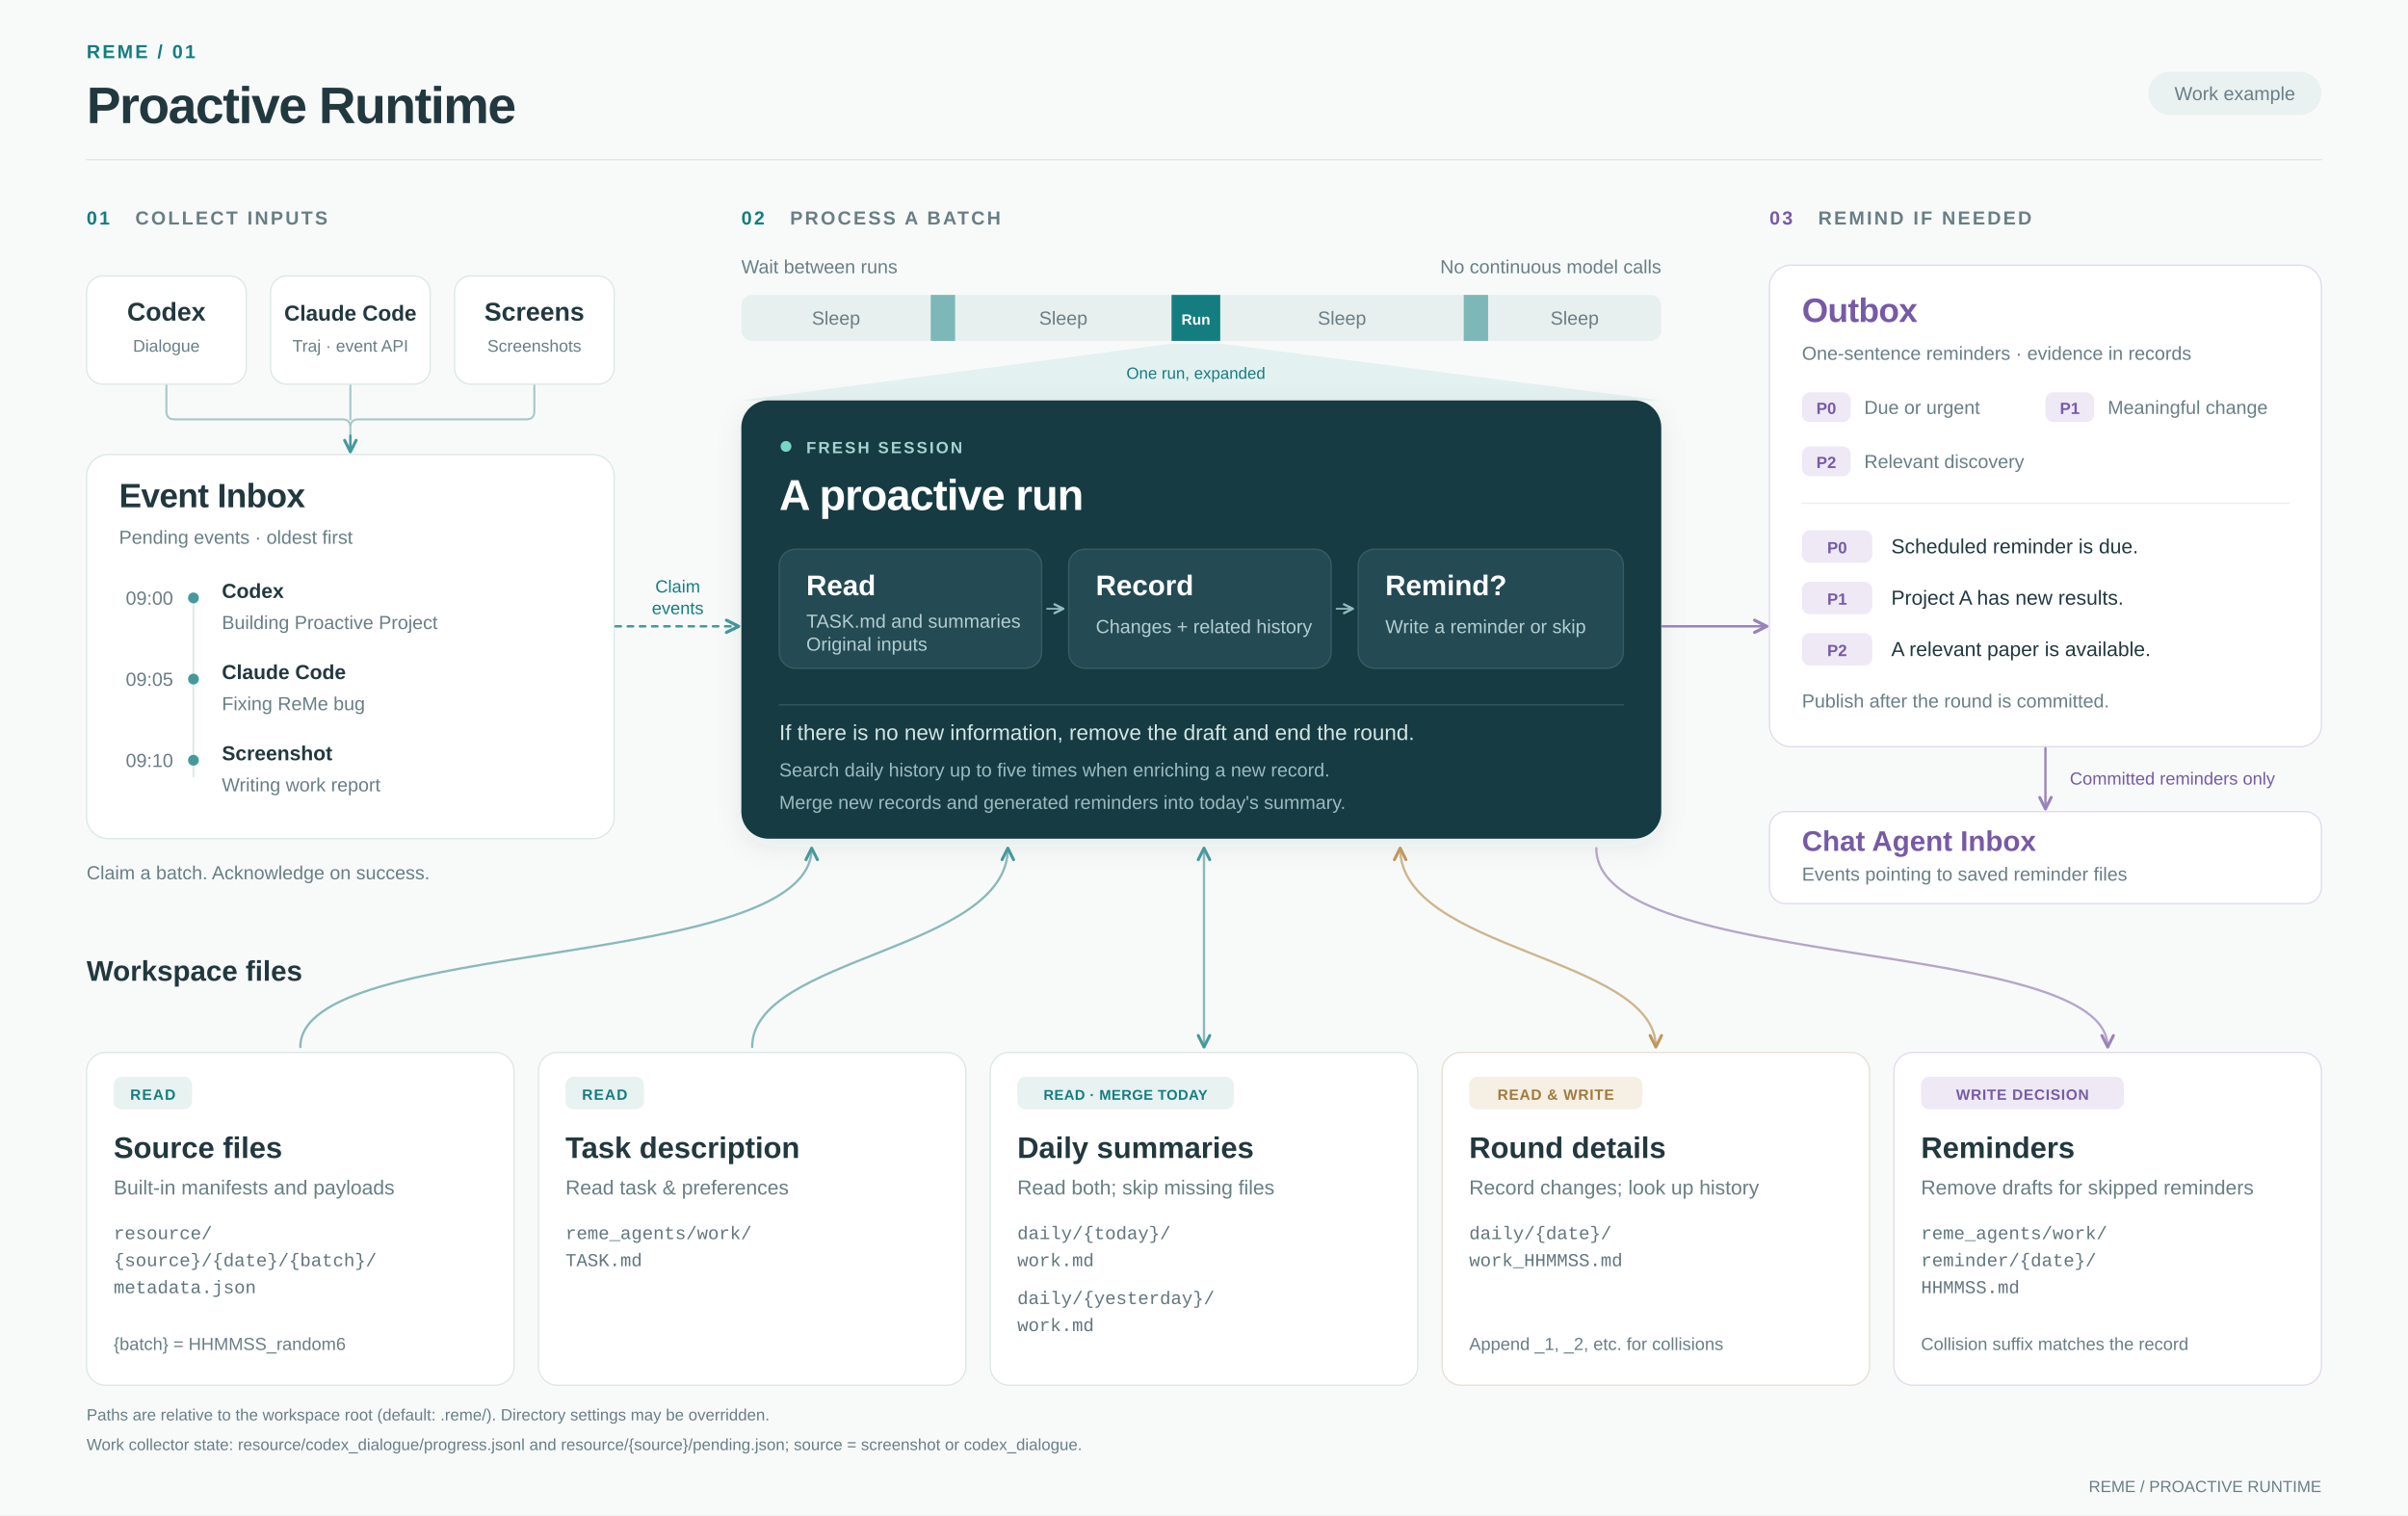
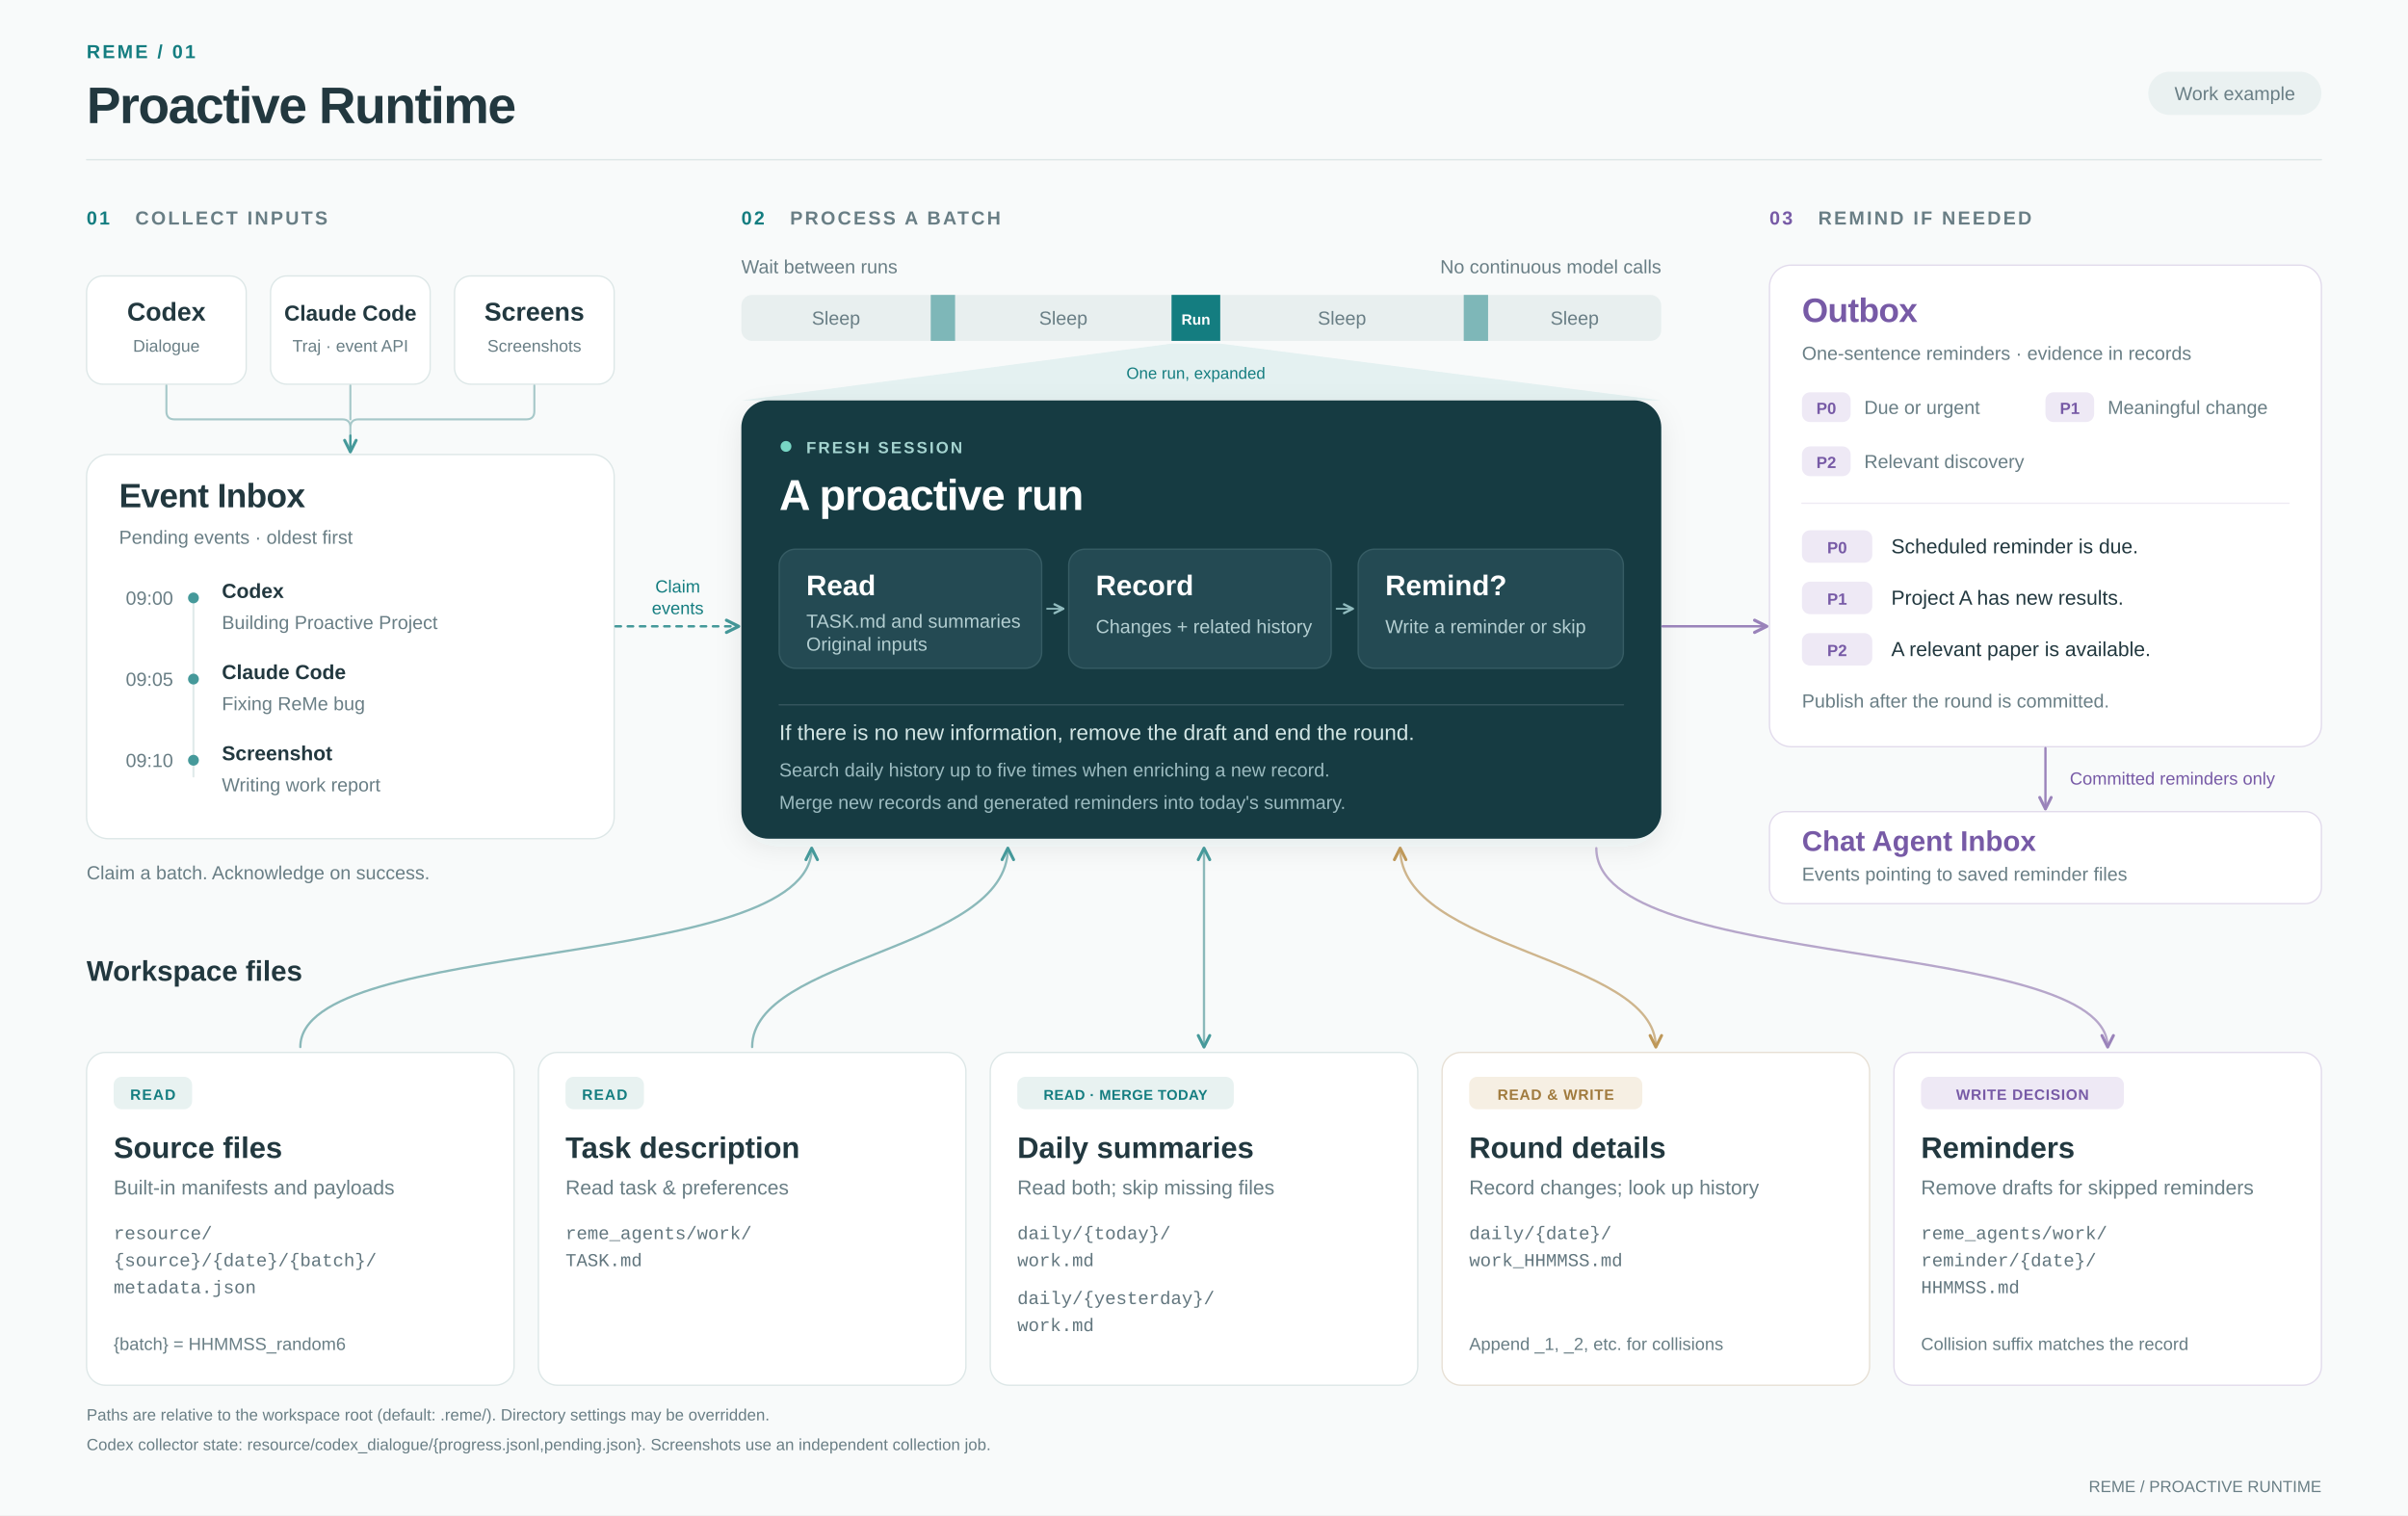
<svg xmlns="http://www.w3.org/2000/svg" width="1780" height="1120" viewBox="0 0 1780 1120" role="img" aria-labelledby="title desc">
  <defs>
    <style>
      text { font-family: -apple-system, BlinkMacSystemFont, 'Segoe UI', Arial, sans-serif; fill: #22383F; }
      .title { font-size: 38px; font-weight: 700; letter-spacing: -1px; }
      .section { font-size: 14px; font-weight: 600; letter-spacing: 1.6px; }
      .heading { font-size: 25px; font-weight: 650; letter-spacing: -.4px; }
      .body { font-size: 16px; }
      .small { font-size: 14px; }
      .muted { fill: #697E85; }
      .teal { fill: #147D80; }
      .purple { fill: #775AA6; }
      .file { font-family: 'SFMono-Regular', Consolas, 'Liberation Mono', monospace; font-size: 13.5px; fill: #62767E; }
      .line { fill: none; stroke-linecap: round; stroke-linejoin: round; }
      .white { fill: #FFFFFF; }
    </style>
    <marker id="teal" markerWidth="7" markerHeight="7" refX="6" refY="3.5" orient="auto-start-reverse">
      <path d="M1 1L6 3.5L1 6" fill="none" stroke="#45999A" stroke-width="1.3" stroke-linecap="round" stroke-linejoin="round" />
    </marker>
    <marker id="purple" markerWidth="7" markerHeight="7" refX="6" refY="3.5" orient="auto-start-reverse">
      <path d="M1 1L6 3.5L1 6" fill="none" stroke="#9A83BA" stroke-width="1.3" stroke-linecap="round" stroke-linejoin="round" />
    </marker>
    <marker id="gold" markerWidth="7" markerHeight="7" refX="6" refY="3.5" orient="auto-start-reverse">
      <path d="M1 1L6 3.5L1 6" fill="none" stroke="#BE9859" stroke-width="1.3" stroke-linecap="round" stroke-linejoin="round" />
    </marker>
    <marker id="light" markerWidth="7" markerHeight="7" refX="6" refY="3.5" orient="auto">
      <path d="M1 1L6 3.5L1 6" fill="none" stroke="#91BCBF" stroke-width="1.3" stroke-linecap="round" stroke-linejoin="round" />
    </marker>
    <filter id="shadow" x="-10%" y="-10%" width="120%" height="125%">
      <feDropShadow dx="0" dy="6" stdDeviation="10" flood-color="#173A42" flood-opacity=".08" />
    </filter>
  </defs>
  <rect width="1780" height="1120" fill="#F8FAFA" />
  <text x="64" y="43" class="section teal">REME / 01</text>
  <text x="64" y="91" class="title">Proactive Runtime</text>
  <rect x="1588" y="53" width="128" height="32" rx="16" fill="#EAF1F1" />
  <text x="1652" y="74" class="small muted" text-anchor="middle">Work example</text>
  <path d="M64 118H1716" class="line" stroke="#DFE8E8" />
  <g data-role="section-headings">
    <text x="64" y="166" class="section teal">01</text>
    <text x="100" y="166" class="section muted">COLLECT INPUTS</text>
    <text x="548" y="166" class="section teal">02</text>
    <text x="584" y="166" class="section muted">PROCESS A BATCH</text>
    <text x="1308" y="166" class="section purple">03</text>
    <text x="1344" y="166" class="section muted">REMIND IF NEEDED</text>
  </g>
  <g data-role="input-sources">
    <g data-box="64,204,118,80">
      <rect x="64" y="204" width="118" height="80" rx="12" fill="#FFFFFF" stroke="#DDE7E7" />
      <text x="123" y="237" font-size="19" font-weight="650" text-anchor="middle">Codex</text>
      <text x="123" y="260" font-size="12.5" class="muted" text-anchor="middle">Dialogue</text>
    </g>
    <g data-box="200,204,118,80">
      <rect x="200" y="204" width="118" height="80" rx="12" fill="#FFFFFF" stroke="#DDE7E7" />
      <text x="259" y="237" font-size="16" font-weight="650" text-anchor="middle">Claude Code</text>
      <text x="259" y="260" font-size="12.5" class="muted" text-anchor="middle">Traj · event API</text>
    </g>
    <g data-box="336,204,118,80">
      <rect x="336" y="204" width="118" height="80" rx="12" fill="#FFFFFF" stroke="#DDE7E7" />
      <text x="395" y="237" font-size="19" font-weight="650" text-anchor="middle">Screens</text>
      <text x="395" y="260" font-size="12.5" class="muted" text-anchor="middle">Screenshots</text>
    </g>
    <path d="M123 285V304Q123 310 129 310H253Q259 310 259 316V334M395 285V304Q395 310 389 310H265Q259 310 259 316M259 285V310" class="line" stroke="#A6C8C9" stroke-width="1.5" />
    <path d="M259 322V334" class="line" stroke="#45999A" stroke-width="1.7" marker-end="url(#teal)" />
  </g>
  <g data-role="event-inbox" data-box="64,336,390,284">
    <rect x="64" y="336" width="390" height="284" rx="16" fill="#FFFFFF" stroke="#DDE7E7" />
    <text x="88" y="375" class="heading">Event Inbox</text>
    <text x="88" y="402" class="small muted">Pending events · oldest first</text>
    <path d="M143 441V574" class="line" stroke="#E0EAEA" stroke-width="1.5" />
    <g data-role="inbox-event">
      <text x="128" y="447" class="small muted" text-anchor="end">09:00</text>
      <circle cx="143" cy="442" r="4" fill="#45999A" />
      <text x="164" y="442" font-size="15" font-weight="650">Codex</text>
      <text x="164" y="465" class="small muted">Building Proactive Project</text>
    </g>
    <g data-role="inbox-event">
      <text x="128" y="507" class="small muted" text-anchor="end">09:05</text>
      <circle cx="143" cy="502" r="4" fill="#45999A" />
      <text x="164" y="502" font-size="15" font-weight="650">Claude Code</text>
      <text x="164" y="525" class="small muted">Fixing ReMe bug</text>
    </g>
    <g data-role="inbox-event">
      <text x="128" y="567" class="small muted" text-anchor="end">09:10</text>
      <circle cx="143" cy="562" r="4" fill="#45999A" />
      <text x="164" y="562" font-size="15" font-weight="650">Screenshot</text>
      <text x="164" y="585" class="small muted">Writing work report</text>
    </g>
  </g>
  <text x="64" y="650" class="small muted">Claim a batch. Acknowledge on success.</text>
  <g data-role="inbox-to-run">
    <path d="M455 463H546" class="line" stroke="#45999A" stroke-width="1.8" stroke-dasharray="4 5" marker-end="url(#teal)" />
    <text x="501" y="438" font-size="13" class="teal" text-anchor="middle">Claim</text>
    <text x="501" y="454" font-size="13" class="teal" text-anchor="middle">events</text>
  </g>
  <g data-role="segmented-run-cycle">
    <text x="548" y="202" class="small muted">Wait between runs</text>
    <text x="1228" y="202" class="small muted" text-anchor="end">No continuous model calls</text>
    <rect x="548" y="218" width="680" height="34" rx="8" fill="#E8EFEF" />
    <rect x="688" y="218" width="18" height="34" fill="#7EB7B8" />
    <rect x="866" y="218" width="36" height="34" fill="#147D80" data-role="selected-run" />
    <rect x="1082" y="218" width="18" height="34" fill="#7EB7B8" />
    <text x="618" y="240" class="small muted" text-anchor="middle">Sleep</text>
    <text x="786" y="240" class="small muted" text-anchor="middle">Sleep</text>
    <text x="884" y="240" font-size="11" font-weight="600" class="white" text-anchor="middle">Run</text>
    <text x="992" y="240" class="small muted" text-anchor="middle">Sleep</text>
    <text x="1164" y="240" class="small muted" text-anchor="middle">Sleep</text>
  </g>
  <g data-role="expanded-run">
    <path d="M866 254L548 296H1228L902 254Z" fill="#D9ECEC" fill-opacity=".65" />
    <text x="884" y="280" font-size="12" class="teal" text-anchor="middle">One run, expanded</text>
  </g>
  <g data-role="proactive-run" data-box="548,296,680,324">
    <rect x="548" y="296" width="680" height="324" rx="20" fill="#183A43" filter="url(#shadow)" />
    <circle cx="581" cy="330" r="4" fill="#78D6C4" />
    <text x="596" y="335" font-size="12" font-weight="600" letter-spacing="1.5" style="fill:#A5D4D0">FRESH SESSION</text>
    <text x="576" y="377" font-size="32" font-weight="650" letter-spacing="-.6" class="white">A proactive run</text>
    <g data-box="576,406,194,88">
      <rect x="576" y="406" width="194" height="88" rx="12" fill="#244A53" stroke="#365C64" />
      <text x="596" y="440" font-size="21" font-weight="600" class="white">Read</text>
      <text x="596" y="464" class="small" style="fill:#B3CED1">TASK.md and summaries<tspan x="596" dy="17">Original inputs</tspan>
      </text>
    </g>
    <g data-box="790,406,194,88">
      <rect x="790" y="406" width="194" height="88" rx="12" fill="#244A53" stroke="#365C64" />
      <text x="810" y="440" font-size="21" font-weight="600" class="white">Record</text>
      <text x="810" y="468" class="small" style="fill:#B3CED1">Changes + related history</text>
    </g>
    <g data-box="1004,406,196,88">
      <rect x="1004" y="406" width="196" height="88" rx="12" fill="#244A53" stroke="#365C64" />
      <text x="1024" y="440" font-size="21" font-weight="600" class="white">Remind?</text>
      <text x="1024" y="468" class="small" style="fill:#B3CED1">Write a reminder or skip</text>
    </g>
    <path d="M774 450H786" class="line" stroke="#91BCBF" stroke-width="1.3" marker-end="url(#light)" />
    <path d="M988 450H1000" class="line" stroke="#91BCBF" stroke-width="1.3" marker-end="url(#light)" />
    <path d="M576 521H1200" class="line" stroke="#36565E" />
    <text x="576" y="547" class="body" style="fill:#D3E6E5">If there is no new information, remove the draft and end the round.</text>
    <text x="576" y="574" class="small" style="fill:#9CBBC0">Search daily history up to five times when enriching a new record.</text>
    <text x="576" y="598" class="small" style="fill:#9CBBC0">Merge new records and generated reminders into today's summary.</text>
  </g>
  <path data-role="run-to-outbox" d="M1229 463H1306" class="line" stroke="#9A83BA" stroke-width="1.8" marker-end="url(#purple)" />
  <g data-role="outbox-examples" data-box="1308,196,408,356">
    <rect x="1308" y="196" width="408" height="356" rx="16" fill="#FFFFFF" stroke="#E2DBEC" />
    <text x="1332" y="238" class="heading purple">Outbox</text>
    <text x="1332" y="266" class="small muted">One-sentence reminders · evidence in records</text>
    <g data-role="reminder-types">
      <rect x="1332" y="290" width="36" height="22" rx="6" fill="#EEE9F5" />
      <text x="1350" y="306" font-size="12" font-weight="600" class="purple" text-anchor="middle">P0</text>
      <text x="1378" y="306" class="small muted">Due or urgent</text>
      <rect x="1512" y="290" width="36" height="22" rx="6" fill="#EEE9F5" />
      <text x="1530" y="306" font-size="12" font-weight="600" class="purple" text-anchor="middle">P1</text>
      <text x="1558" y="306" class="small muted">Meaningful change</text>
      <rect x="1332" y="330" width="36" height="22" rx="6" fill="#EEE9F5" />
      <text x="1350" y="346" font-size="12" font-weight="600" class="purple" text-anchor="middle">P2</text>
      <text x="1378" y="346" class="small muted">Relevant discovery</text>
    </g>
    <path d="M1332 372H1692" class="line" stroke="#EEEAF3" />
    <g data-role="reminder-example">
      <rect x="1332" y="392" width="52" height="24" rx="6" fill="#EEE9F5" />
      <text x="1358" y="409" font-size="12" font-weight="600" class="purple" text-anchor="middle">P0</text>
      <text x="1398" y="409" font-size="15">Scheduled reminder is due.</text>
    </g>
    <g data-role="reminder-example">
      <rect x="1332" y="430" width="52" height="24" rx="6" fill="#EEE9F5" />
      <text x="1358" y="447" font-size="12" font-weight="600" class="purple" text-anchor="middle">P1</text>
      <text x="1398" y="447" font-size="15">Project A has new results.</text>
    </g>
    <g data-role="reminder-example">
      <rect x="1332" y="468" width="52" height="24" rx="6" fill="#EEE9F5" />
      <text x="1358" y="485" font-size="12" font-weight="600" class="purple" text-anchor="middle">P2</text>
      <text x="1398" y="485" font-size="15">A relevant paper is available.</text>
    </g>
    <text x="1332" y="523" class="small muted">Publish after the round is committed.</text>
  </g>
  <path d="M1512 553V598" class="line" stroke="#9A83BA" stroke-width="1.7" marker-end="url(#purple)" />
  <text x="1530" y="580" font-size="13" class="purple">Committed reminders only</text>
  <g data-role="chat-inbox" data-box="1308,600,408,68">
    <rect x="1308" y="600" width="408" height="68" rx="12" fill="#FFFFFF" stroke="#E2DBEC" />
    <text x="1332" y="629" font-size="21" font-weight="650" class="purple">Chat Agent Inbox</text>
    <text x="1332" y="651" class="small muted">Events pointing to saved reminder files</text>
  </g>
  <g data-role="file-connections" stroke-width="1.7">
    <path data-role="file-link-source" d="M222 774C222 692 600 719 600 627" class="line" stroke="#8BB9BA" marker-end="url(#teal)" />
    <path data-role="file-link-task" d="M556 774C556 707 745 703 745 627" class="line" stroke="#8BB9BA" marker-end="url(#teal)" />
    <path data-role="file-link-summary" d="M890 774V627" class="line" stroke="#8BB9BA" marker-start="url(#teal)" marker-end="url(#teal)" />
    <path data-role="file-link-details" d="M1035 627C1035 703 1224 707 1224 774" class="line" stroke="#CEB58D" marker-start="url(#gold)" marker-end="url(#gold)" />
    <path data-role="file-link-reminders" d="M1180 627C1180 719 1558 692 1558 774" class="line" stroke="#B6A6CA" marker-end="url(#purple)" />
  </g>
  <text x="64" y="725" font-size="21" font-weight="650">Workspace files</text>
  <g data-role="workspace-files">
    <g data-box="64,778,316,246" data-path="resource/{source}/{date}/{batch}/metadata.json">
      <rect x="64" y="778" width="316" height="246" rx="14" fill="#FFFFFF" stroke="#DDE7E7" />
      <rect x="84" y="796" width="58" height="24" rx="6" fill="#E8F2F1" />
      <text x="113" y="813" font-size="11" font-weight="650" letter-spacing=".8" class="teal" text-anchor="middle">READ</text>
      <text x="84" y="856" font-size="22" font-weight="650">Source files</text>
      <text x="84" y="883" font-size="15" class="muted">Built-in manifests and payloads</text>
      <text x="84" y="916" class="file">
        <tspan x="84">resource/</tspan>
        <tspan x="84" dy="20">{source}/{date}/{batch}/</tspan>
        <tspan x="84" dy="20">metadata.json</tspan>
      </text>
      <text x="84" y="998" font-size="13" class="muted">{batch} = HHMMSS_random6</text>
    </g>
    <g data-box="398,778,316,246" data-path="reme_agents/work/TASK.md">
      <rect x="398" y="778" width="316" height="246" rx="14" fill="#FFFFFF" stroke="#DDE7E7" />
      <rect x="418" y="796" width="58" height="24" rx="6" fill="#E8F2F1" />
      <text x="447" y="813" font-size="11" font-weight="650" letter-spacing=".8" class="teal" text-anchor="middle">READ</text>
      <text x="418" y="856" font-size="22" font-weight="650">Task description</text>
      <text x="418" y="883" font-size="15" class="muted">Read task &amp; preferences</text>
      <text x="418" y="916" class="file">
        <tspan x="418">reme_agents/work/</tspan>
        <tspan x="418" dy="20">TASK.md</tspan>
      </text>
    </g>
    <g data-box="732,778,316,246" data-path="daily/{today}/work.md" data-read-path="daily/{yesterday}/work.md">
      <rect x="732" y="778" width="316" height="246" rx="14" fill="#FFFFFF" stroke="#DDE7E7" />
      <rect x="752" y="796" width="160" height="24" rx="6" fill="#E8F2F1" />
      <text x="832" y="813" font-size="10.5" font-weight="650" letter-spacing=".3" class="teal" text-anchor="middle">READ · MERGE TODAY</text>
      <text x="752" y="856" font-size="22" font-weight="650">Daily summaries</text>
      <text x="752" y="883" font-size="15" class="muted">Read both; skip missing files</text>
      <text x="752" y="916" class="file">
        <tspan x="752">daily/{today}/</tspan>
        <tspan x="752" dy="20">work.md</tspan>
        <tspan x="752" dy="28">daily/{yesterday}/</tspan>
        <tspan x="752" dy="20">work.md</tspan>
      </text>
    </g>
    <g data-box="1066,778,316,246" data-path="daily/{date}/work_HHMMSS.md">
      <rect x="1066" y="778" width="316" height="246" rx="14" fill="#FFFFFF" stroke="#E7E0D5" />
      <rect x="1086" y="796" width="128" height="24" rx="6" fill="#F6EFE3" />
      <text x="1150" y="813" font-size="11" font-weight="650" letter-spacing=".5" style="fill:#A07A3D" text-anchor="middle">READ &amp; WRITE</text>
      <text x="1086" y="856" font-size="22" font-weight="650">Round details</text>
      <text x="1086" y="883" font-size="15" class="muted">Record changes; look up history</text>
      <text x="1086" y="916" class="file">
        <tspan x="1086">daily/{date}/</tspan>
        <tspan x="1086" dy="20">work_HHMMSS.md</tspan>
      </text>
      <text x="1086" y="998" font-size="13" class="muted">Append _1, _2, etc. for collisions</text>
    </g>
    <g data-box="1400,778,316,246" data-path="reme_agents/work/reminder/{date}/HHMMSS.md">
      <rect x="1400" y="778" width="316" height="246" rx="14" fill="#FFFFFF" stroke="#E2DBEC" />
      <rect x="1420" y="796" width="150" height="24" rx="6" fill="#EEE9F5" />
      <text x="1495" y="813" font-size="11" font-weight="650" letter-spacing=".5" class="purple" text-anchor="middle">WRITE DECISION</text>
      <text x="1420" y="856" font-size="22" font-weight="650">Reminders</text>
      <text x="1420" y="883" font-size="15" class="muted">Remove drafts for skipped reminders</text>
      <text x="1420" y="916" class="file">
        <tspan x="1420">reme_agents/work/</tspan>
        <tspan x="1420" dy="20">reminder/{date}/</tspan>
        <tspan x="1420" dy="20">HHMMSS.md</tspan>
      </text>
      <text x="1420" y="998" font-size="13" class="muted">Collision suffix matches the record</text>
    </g>
  </g>
  <text x="64" y="1050" font-size="12" class="muted">Paths are relative to the workspace root (default: .reme/). Directory settings may be overridden.</text>
-   <text x="64" y="1072" font-size="12" class="muted">Work collector state: resource/codex_dialogue/progress.jsonl and resource/{source}/pending.json; source = screenshot or codex_dialogue.</text>
+   <text x="64" y="1072" font-size="12" class="muted">Codex collector state: resource/codex_dialogue/{progress.jsonl,pending.json}. Screenshots use an independent collection job.</text>
  <text x="1716" y="1103" font-size="12" class="muted" text-anchor="end">REME / PROACTIVE RUNTIME</text>
</svg>
